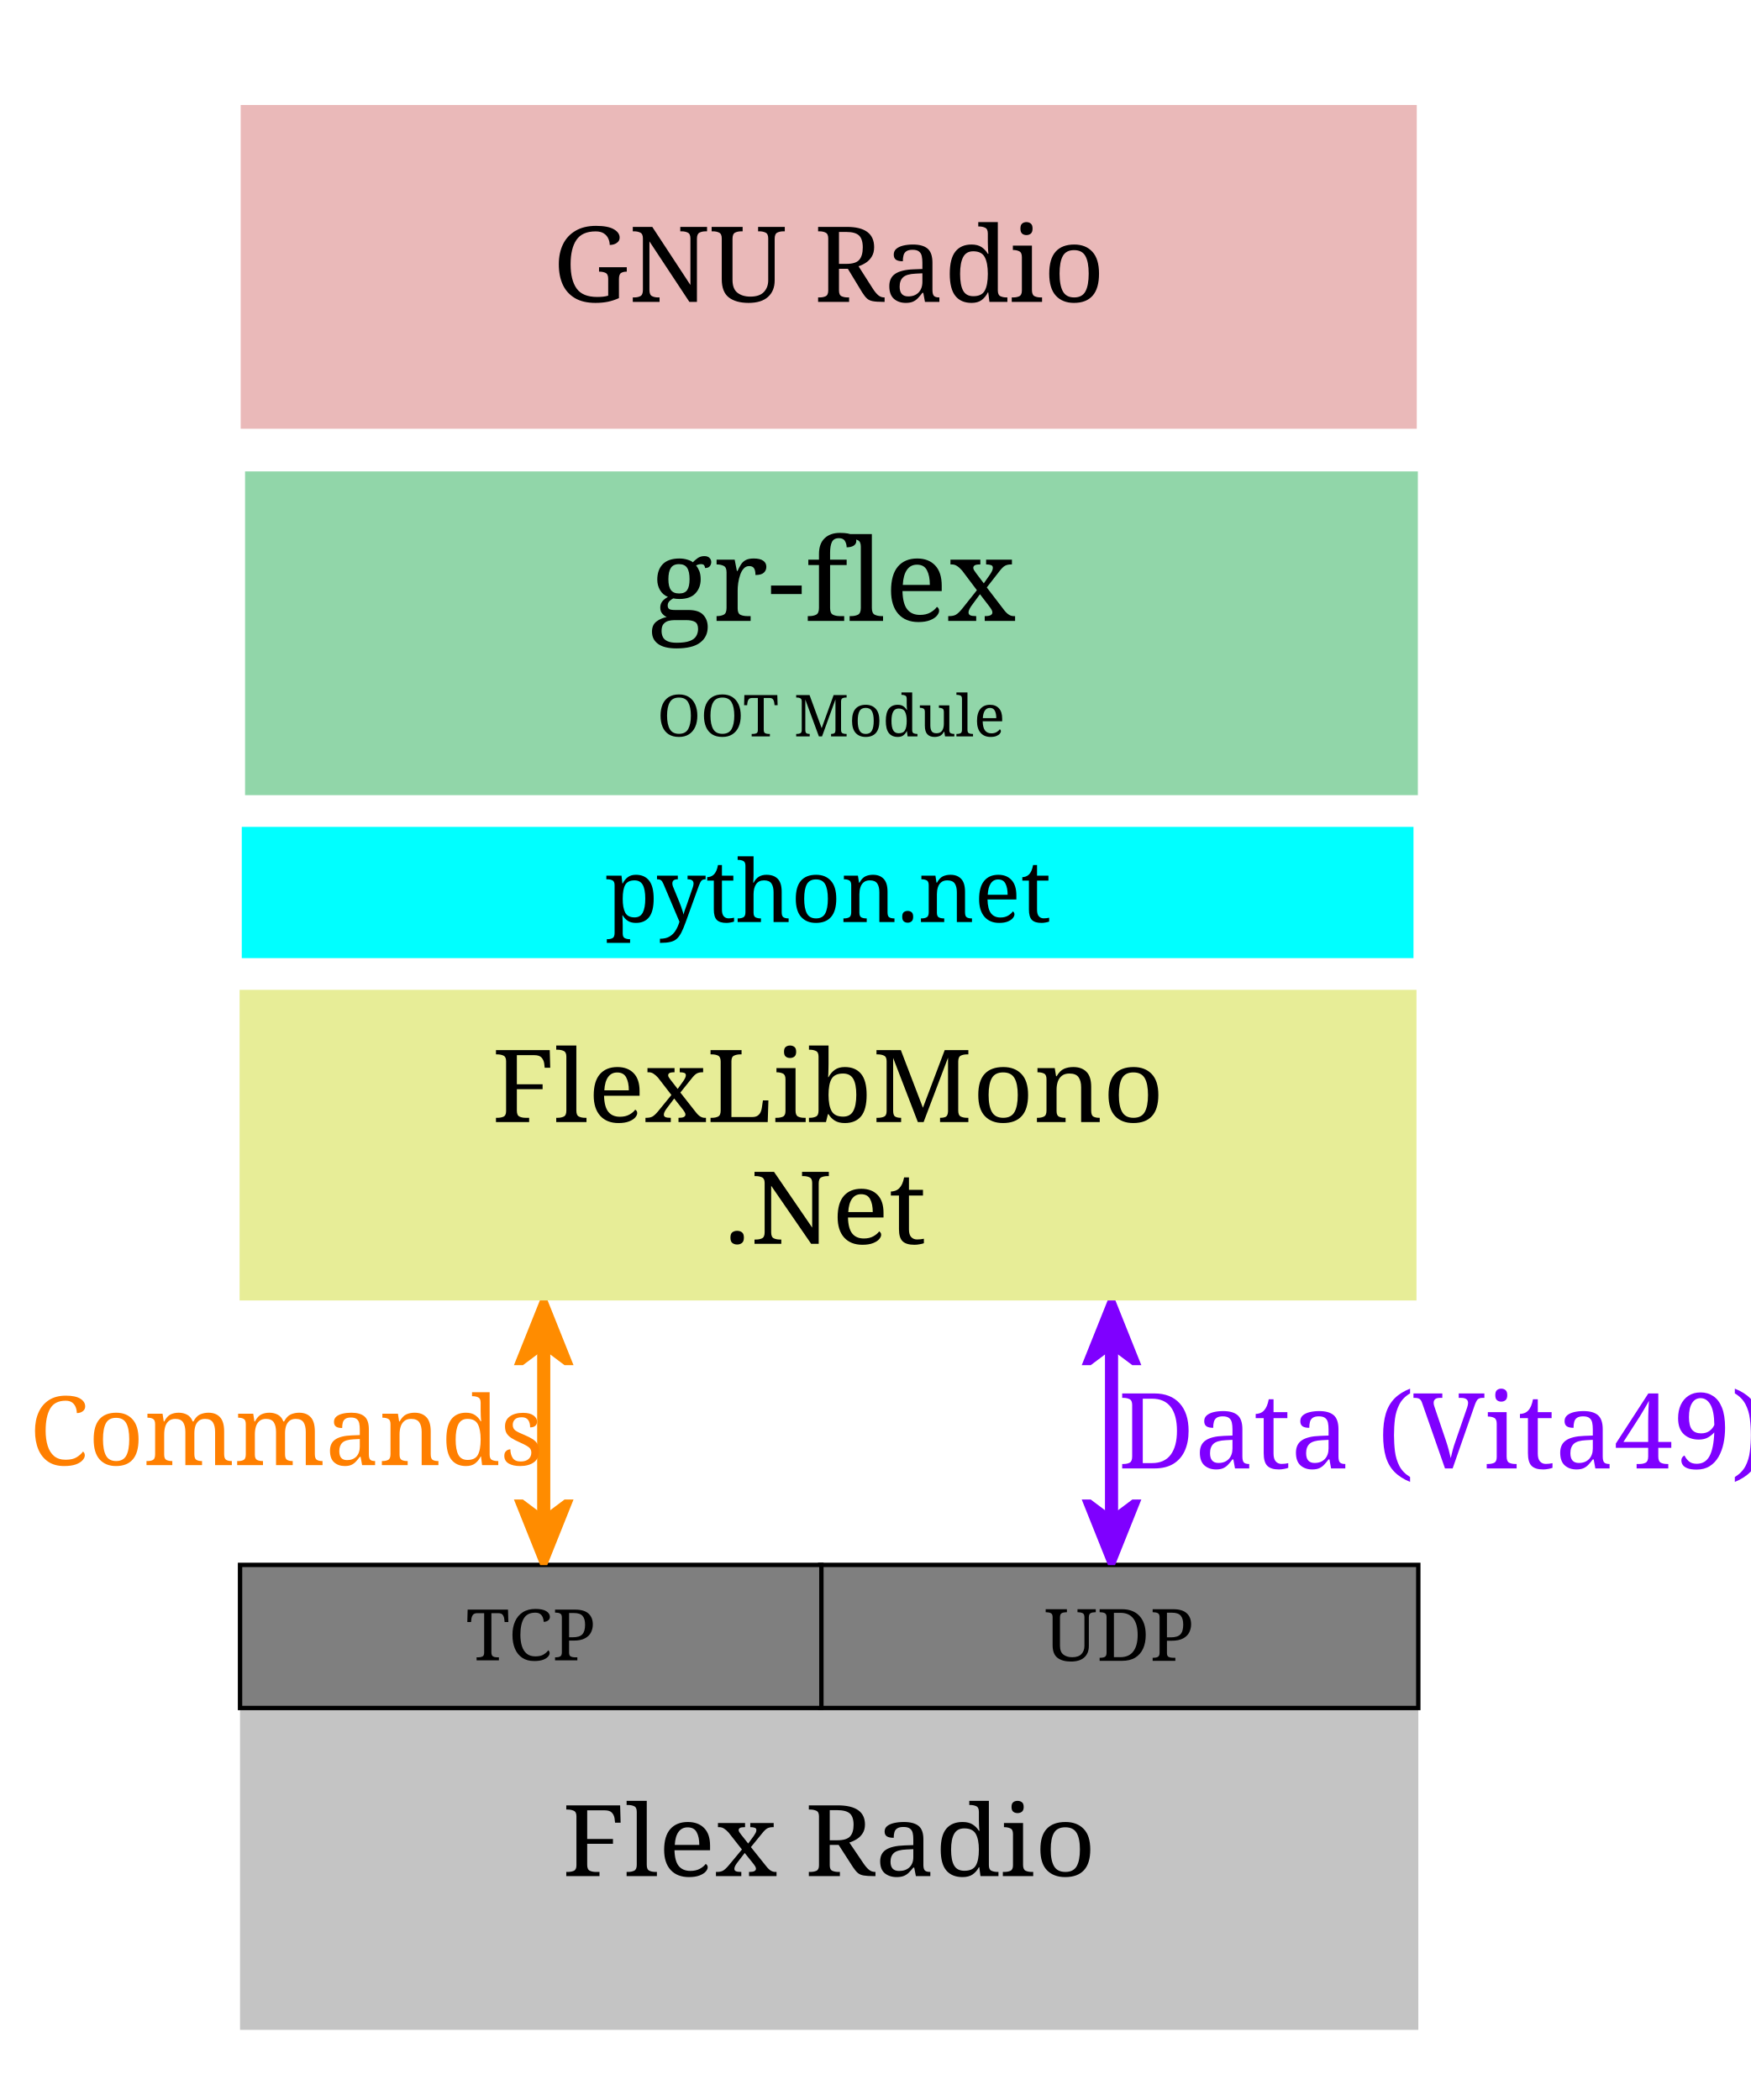
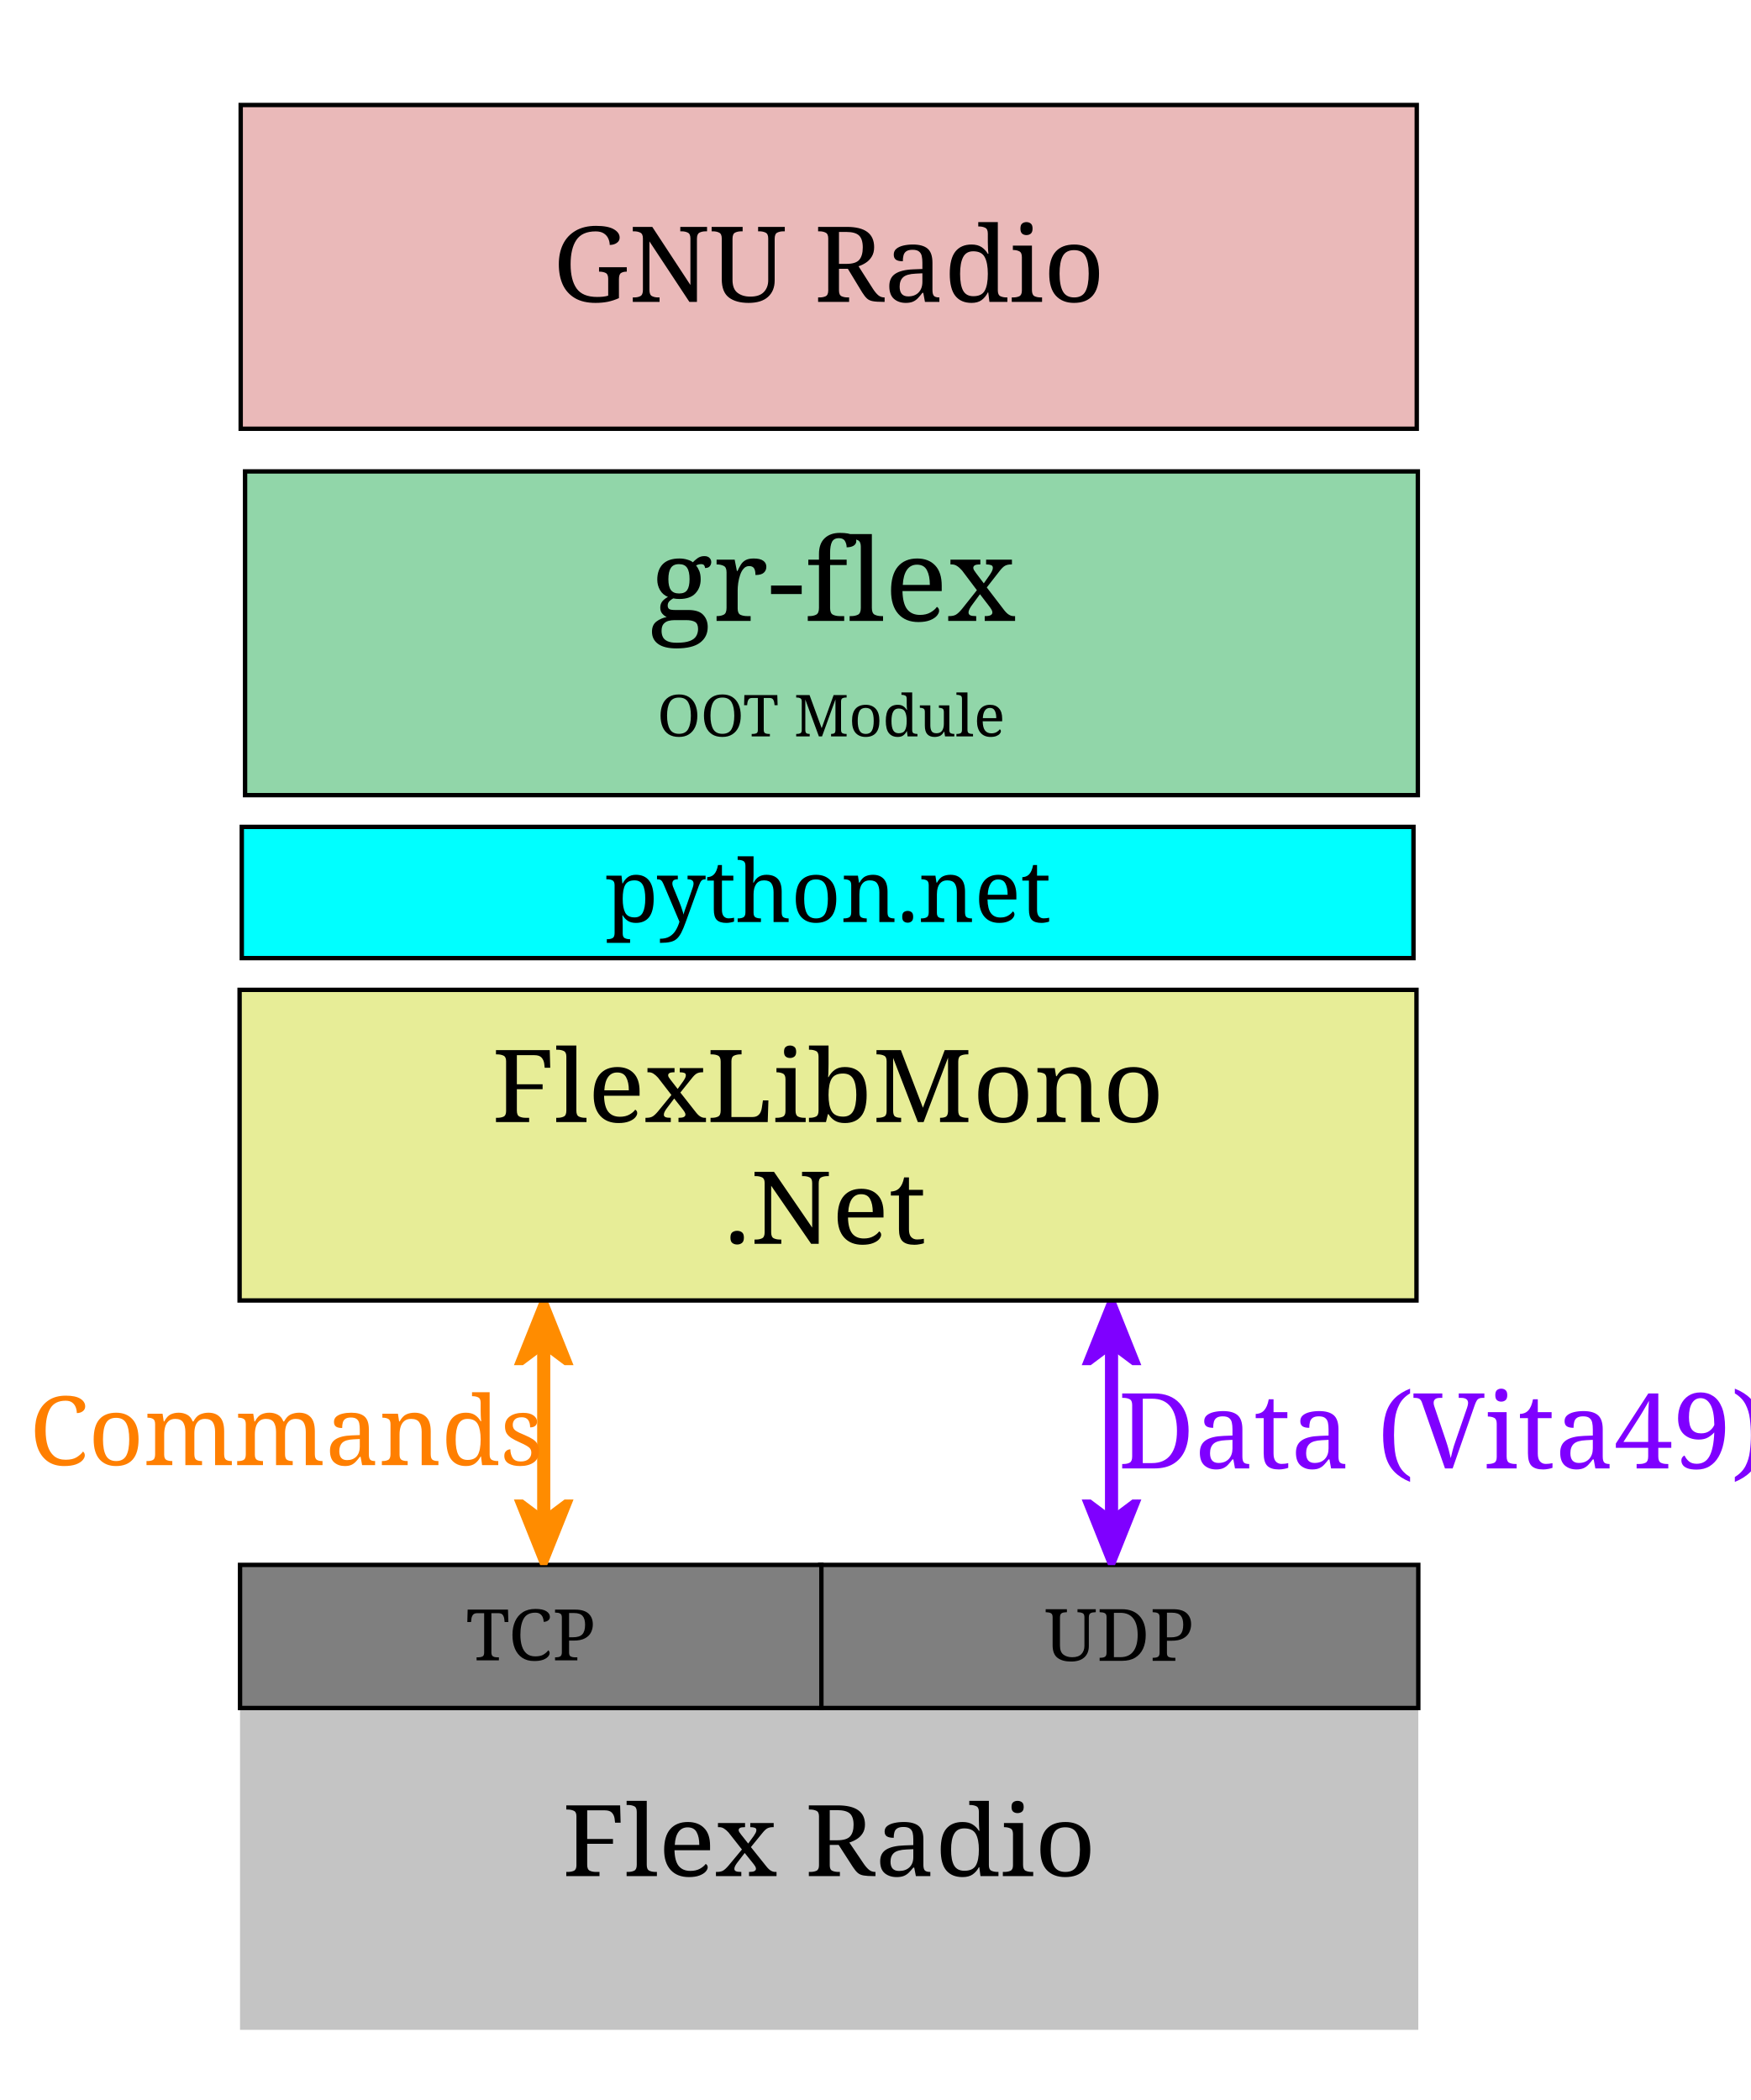
<svg xmlns="http://www.w3.org/2000/svg" xmlns:xlink="http://www.w3.org/1999/xlink" width="400" height="480">
  <defs>
    <marker id="se_marker_start_svg_45" markerUnits="strokeWidth" orient="auto" viewBox="0 0 100 100" markerWidth="5" markerHeight="5" refX="50" refY="50">
      <path id="svg_2" d="m0,50l100,40l-30,-40l30,-40l-100,40z" fill="#ff8c00" stroke="#ff8c00" stroke-width="10" />
    </marker>
    <marker id="se_marker_end_svg_45" markerUnits="strokeWidth" orient="auto" viewBox="0 0 100 100" markerWidth="5" markerHeight="5" refX="50" refY="50">
      <path id="svg_3" d="m100,50l-100,40l30,-40l-30,-40l100,40z" fill="#ff8c00" stroke="#ff8c00" stroke-width="10" />
    </marker>
    <marker id="se_marker_start_svg_47" markerUnits="strokeWidth" orient="auto" viewBox="0 0 100 100" markerWidth="5" markerHeight="5" refX="50" refY="50">
      <path id="svg_8" d="m0,50l100,40l-30,-40l30,-40l-100,40z" fill="#7f00ff" stroke="#7f00ff" stroke-width="10" />
    </marker>
    <marker id="se_marker_end_svg_47" markerUnits="strokeWidth" orient="auto" viewBox="0 0 100 100" markerWidth="5" markerHeight="5" refX="50" refY="50">
      <path id="svg_9" d="m100,50l-100,40l30,-40l-30,-40l100,40z" fill="#7f00ff" stroke="#7f00ff" stroke-width="10" />
    </marker>
  </defs>
  <g>
    <g id="svg_23" stroke="null">
      <g id="svg_44" stroke="null">
        <g id="svg_28" stroke="null">
          <rect fill="#c4c4c4" stroke-width="0" x="54.851" y="389.964" width="269.25" height="74" id="svg_24" stroke="#000000" />
          <text fill="#000000" stroke-width="0" stroke-dasharray="null" stroke-linejoin="null" stroke-linecap="null" x="199.79" y="400.438" id="svg_27" font-size="24" font-family="serif" text-anchor="middle" xml:space="preserve" transform="matrix(1.016038,0,0,0.9436346,-13.51073,50.96167) " stroke="#000000">Flex Radio</text>
        </g>
        <g id="svg_43" stroke="null">
          <g id="svg_41" stroke="null">
            <g id="svg_37" stroke="null">
              <rect fill="#7f7f7f" x="187.425" y="357.69" width="136.675" height="32.709" id="svg_38" stroke="#000000" />
            </g>
            <text fill="#000000" stroke-width="0" stroke-dasharray="null" stroke-linejoin="null" stroke-linecap="null" x="369.416" y="387.273" id="svg_40" font-size="24" font-family="serif" text-anchor="middle" xml:space="preserve" transform="matrix(0.6943399,0,0,0.6885376,-0.7326004,112.9684) " stroke="#000000">UDP</text>
          </g>
          <g id="svg_42" stroke="null">
            <g id="svg_34" stroke="null">
              <rect fill="#7f7f7f" x="54.851" y="357.69" width="132.846" height="32.709" id="svg_35" stroke="#000000" />
            </g>
            <text fill="#000000" stroke-width="0" stroke-dasharray="null" stroke-linejoin="null" stroke-linecap="null" x="47.123" y="397.916" id="svg_39" font-size="24" font-family="serif" text-anchor="middle" xml:space="preserve" transform="matrix(0.6821027,0,0,0.6764027,89.13947,110.3568) " stroke="#000000">TCP</text>
          </g>
        </g>
      </g>
    </g>
    <g id="svg_50">
      <line fill="#ff7f00" stroke-dasharray="null" stroke-linejoin="null" stroke-linecap="null" x1="124.25" y1="350.25" x2="124.25" y2="304.535" id="svg_45" marker-start="url(#se_marker_start_svg_45)" marker-end="url(#se_marker_end_svg_45)" stroke-width="3" stroke="#ff8c00" />
      <text fill="#ff7f00" stroke-width="0" stroke-dasharray="null" stroke-linejoin="null" stroke-linecap="null" x="88.273" y="340.839" id="svg_48" font-size="24" font-family="serif" text-anchor="middle" xml:space="preserve" transform="matrix(0.9136855,0,0,0.9136855,-15.20473,23.46171) " stroke="#000000">Commands</text>
    </g>
    <g id="svg_51">
      <line fill="#7f00ff" stroke-dasharray="null" stroke-linejoin="null" stroke-linecap="null" x1="254" y1="350.25" x2="254" y2="304.535" marker-start="url(#se_marker_start_svg_47)" marker-end="url(#se_marker_end_svg_47)" stroke-width="3" stroke="#7f00ff" id="svg_47" />
      <text fill="#7f00ff" stroke="#ce00cb" stroke-width="0" stroke-dasharray="null" stroke-linejoin="null" stroke-linecap="null" x="329.75" y="335.642" id="svg_49" font-size="24" font-family="serif" text-anchor="middle" xml:space="preserve">Data (Vita49)</text>
    </g>
    <a id="svg_55" xlink:href="https://github.com/pythonnet/pythonnet">
      <g id="svg_54">
-         <rect fill="#00ffff" stroke-width="0" stroke-dasharray="null" stroke-linejoin="null" stroke-linecap="null" x="55.25" y="189" width="267.75" height="30" id="svg_52" stroke="#000000" />
+         <rect fill="#00ffff" stroke-dasharray="null" stroke-linejoin="null" stroke-linecap="null" x="55.25" y="189" width="267.75" height="30" id="svg_52" stroke="#000000" />
        <text fill="#000000" stroke-width="0" stroke-dasharray="null" stroke-linejoin="null" stroke-linecap="null" x="175.307" y="211.557" id="svg_53" font-size="24" font-family="serif" text-anchor="middle" xml:space="preserve" transform="matrix(0.8244554,0,0,0.8244554,44.72273,36.33774) " stroke="#000000">python.net</text>
      </g>
    </a>
    <a id="svg_56" xlink:href="https://github.com/cjam/FlexlibMono/">
      <g id="svg_13" stroke="null">
-         <rect fill="#e7ed97" stroke-width="0" x="54.75" y="226.25" width="268.938" height="71" id="svg_14" stroke="#000000" />
+         <rect fill="#e7ed97" x="54.75" y="226.25" width="268.938" height="71" id="svg_14" stroke="#000000" />
        <text fill="#000000" stroke-width="0" stroke-dasharray="null" stroke-linejoin="null" stroke-linecap="null" x="189.103" y="255.067" id="svg_17" font-size="24" font-family="serif" text-anchor="middle" xml:space="preserve" transform="matrix(1.014858,0,0,0.9594595,-2.685671,11.74661) " stroke="#000000">FlexLibMono</text>
        <text fill="#000000" stroke-width="0" stroke-dasharray="null" stroke-linejoin="null" stroke-linecap="null" x="188.431" y="284.067" id="svg_18" font-size="24" font-family="serif" text-anchor="middle" xml:space="preserve" transform="matrix(1.014858,0,0,0.9594595,-2.685671,11.74661) " stroke="#000000">.Net</text>
      </g>
    </a>
    <a id="svg_57" xlink:href="https://github.com/cjam/gr-flex">
      <g id="svg_6" stroke="null">
-         <rect fill="#91d6a9" stroke-width="0" x="56" y="107.75" width="268" height="74" id="svg_7" stroke="#000000" />
+         <rect fill="#91d6a9" x="56" y="107.75" width="268" height="74" id="svg_7" stroke="#000000" />
        <text fill="#000000" stroke-width="0" stroke-dasharray="null" stroke-linejoin="null" stroke-linecap="null" x="224.669" y="152.937" id="svg_10" font-size="24" font-family="serif" text-anchor="middle" xml:space="preserve" transform="matrix(1.121323,0,0,1.088836,-61.69001,-24.59501) " stroke="#000000">gr-flex</text>
        <text fill="#000000" stroke-width="0" stroke-dasharray="null" stroke-linejoin="null" stroke-linecap="null" x="158.854" y="126.833" font-size="24" font-family="serif" text-anchor="middle" xml:space="preserve" id="svg_11" transform="matrix(0.5569784,0,0,0.5507436,101.4587,98.46327) " stroke="#000000">OOT Module</text>
      </g>
    </a>
    <a id="svg_60" xlink:href="https://www.gnuradio.org/">
      <g id="svg_5" stroke="null">
-         <rect fill="#eab9b9" stroke-width="0" x="55" y="24" width="268.75" height="74" id="svg_1" stroke="#000000" />
+         <rect fill="#eab9b9" x="55" y="24" width="268.75" height="74" id="svg_1" stroke="#000000" />
        <text fill="#000000" stroke-width="0" stroke-dasharray="null" stroke-linejoin="null" stroke-linecap="null" x="189.274" y="69" id="svg_4" font-size="24" font-family="serif" text-anchor="middle" xml:space="preserve" stroke="#000000" transform="matrix(1.014151,0,0,1,-2.561327,0) ">GNU Radio</text>
      </g>
    </a>
  </g>
</svg>
